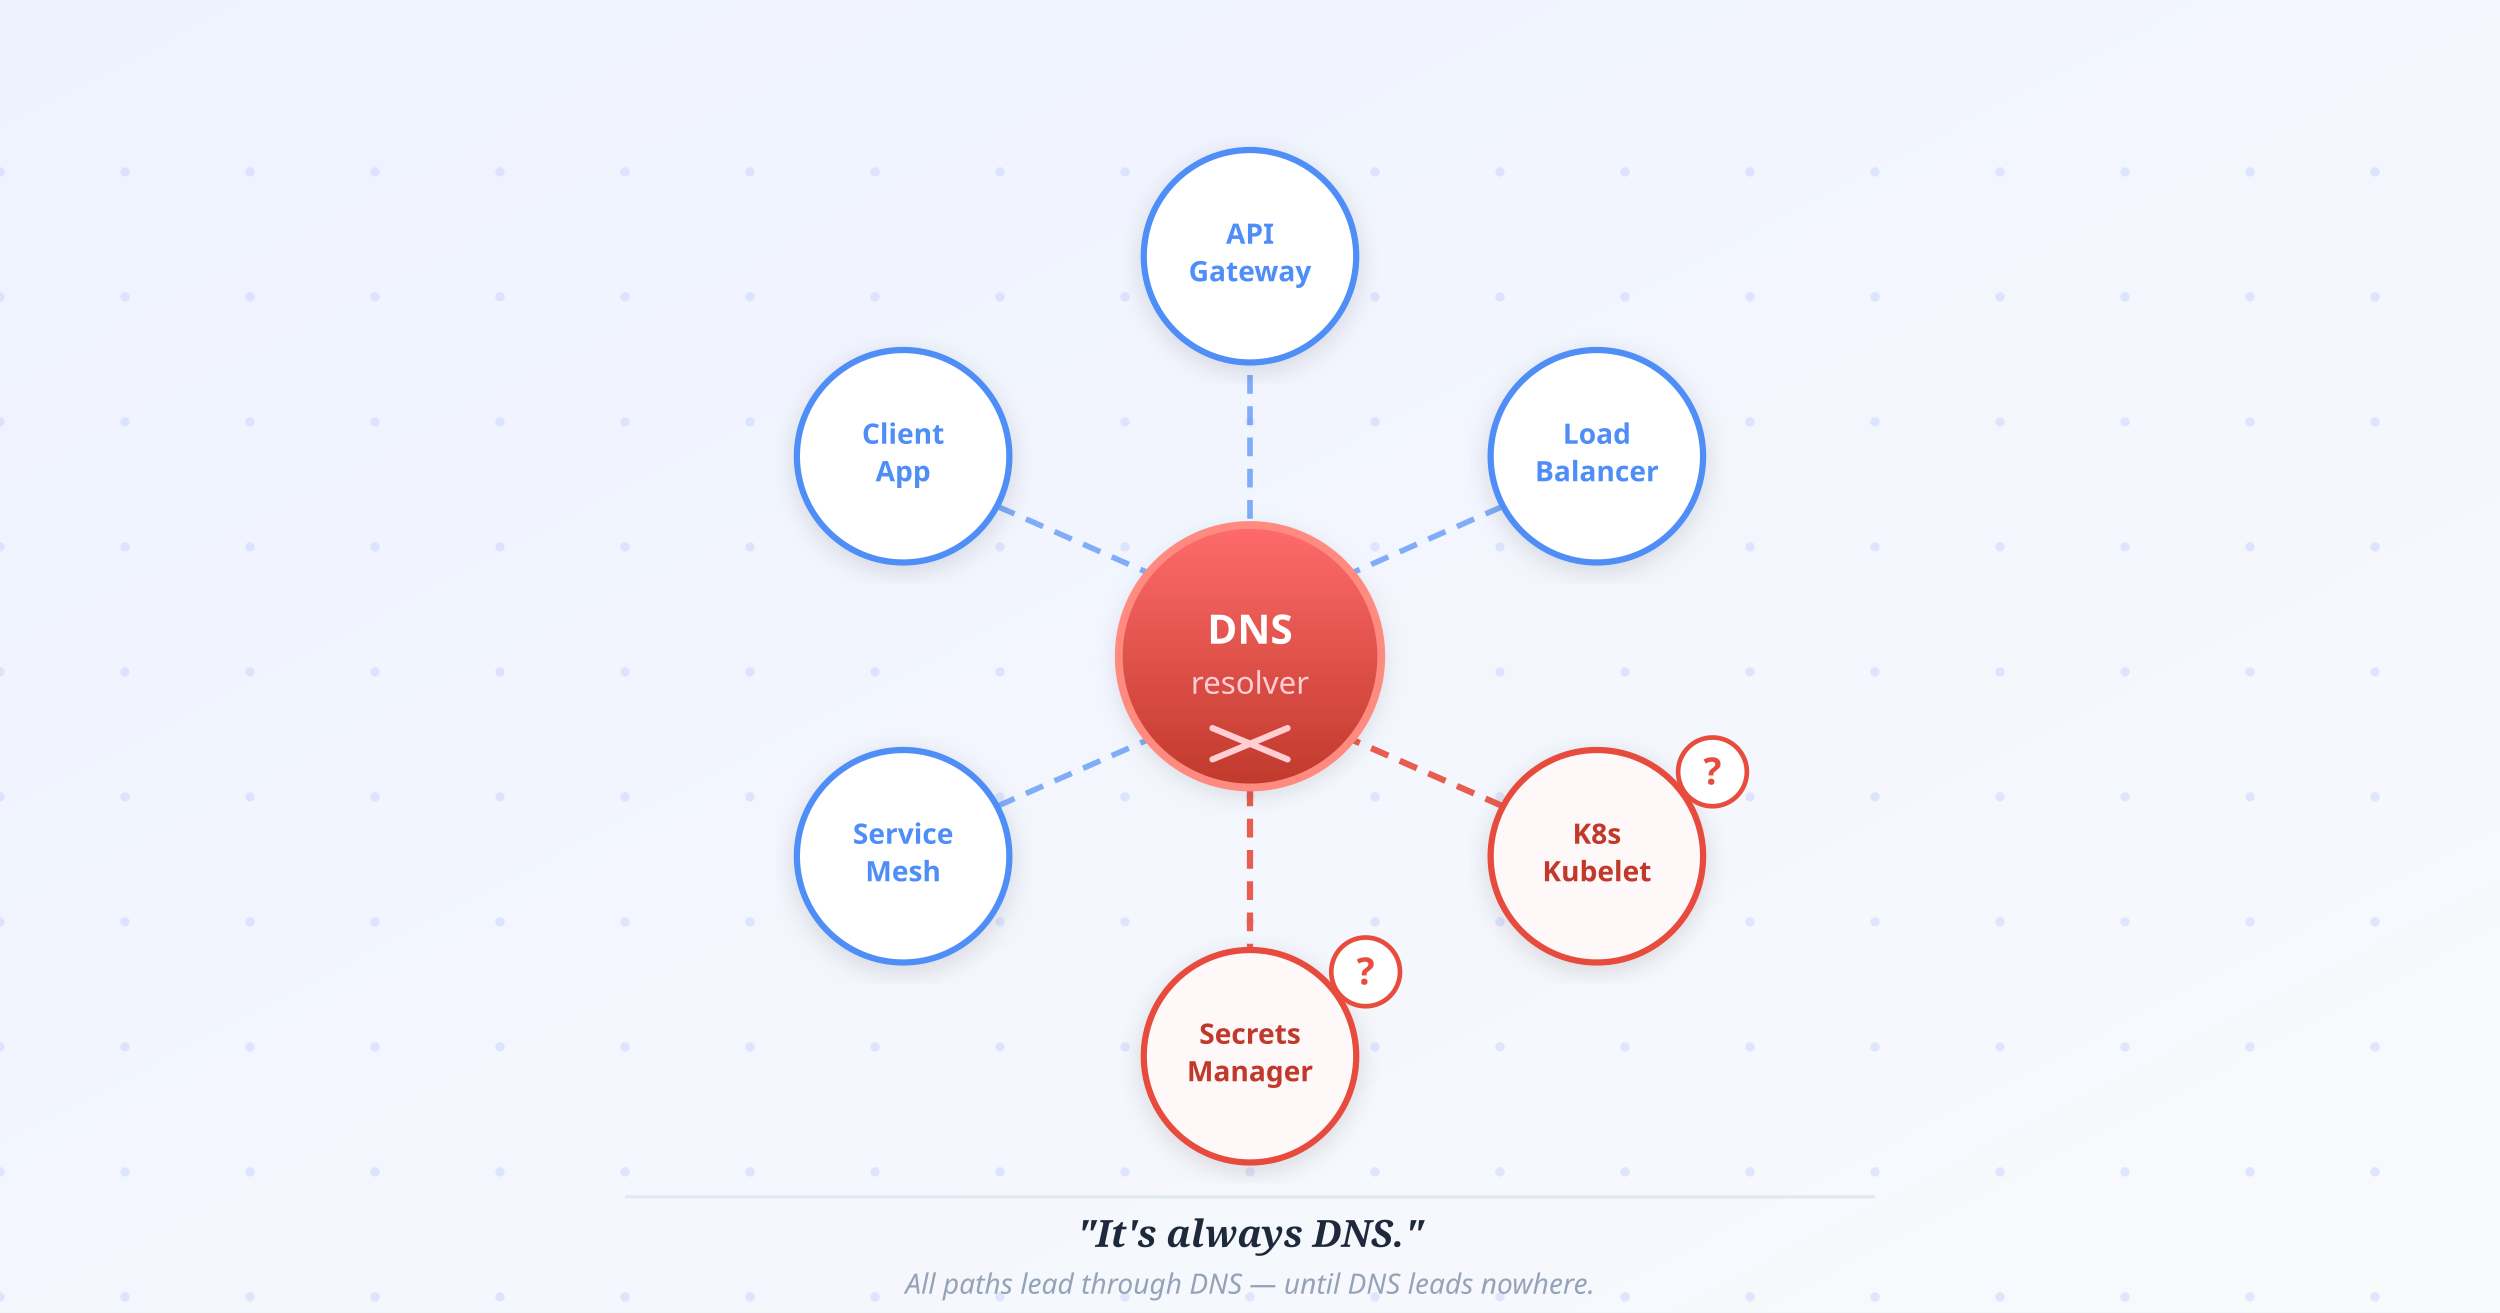
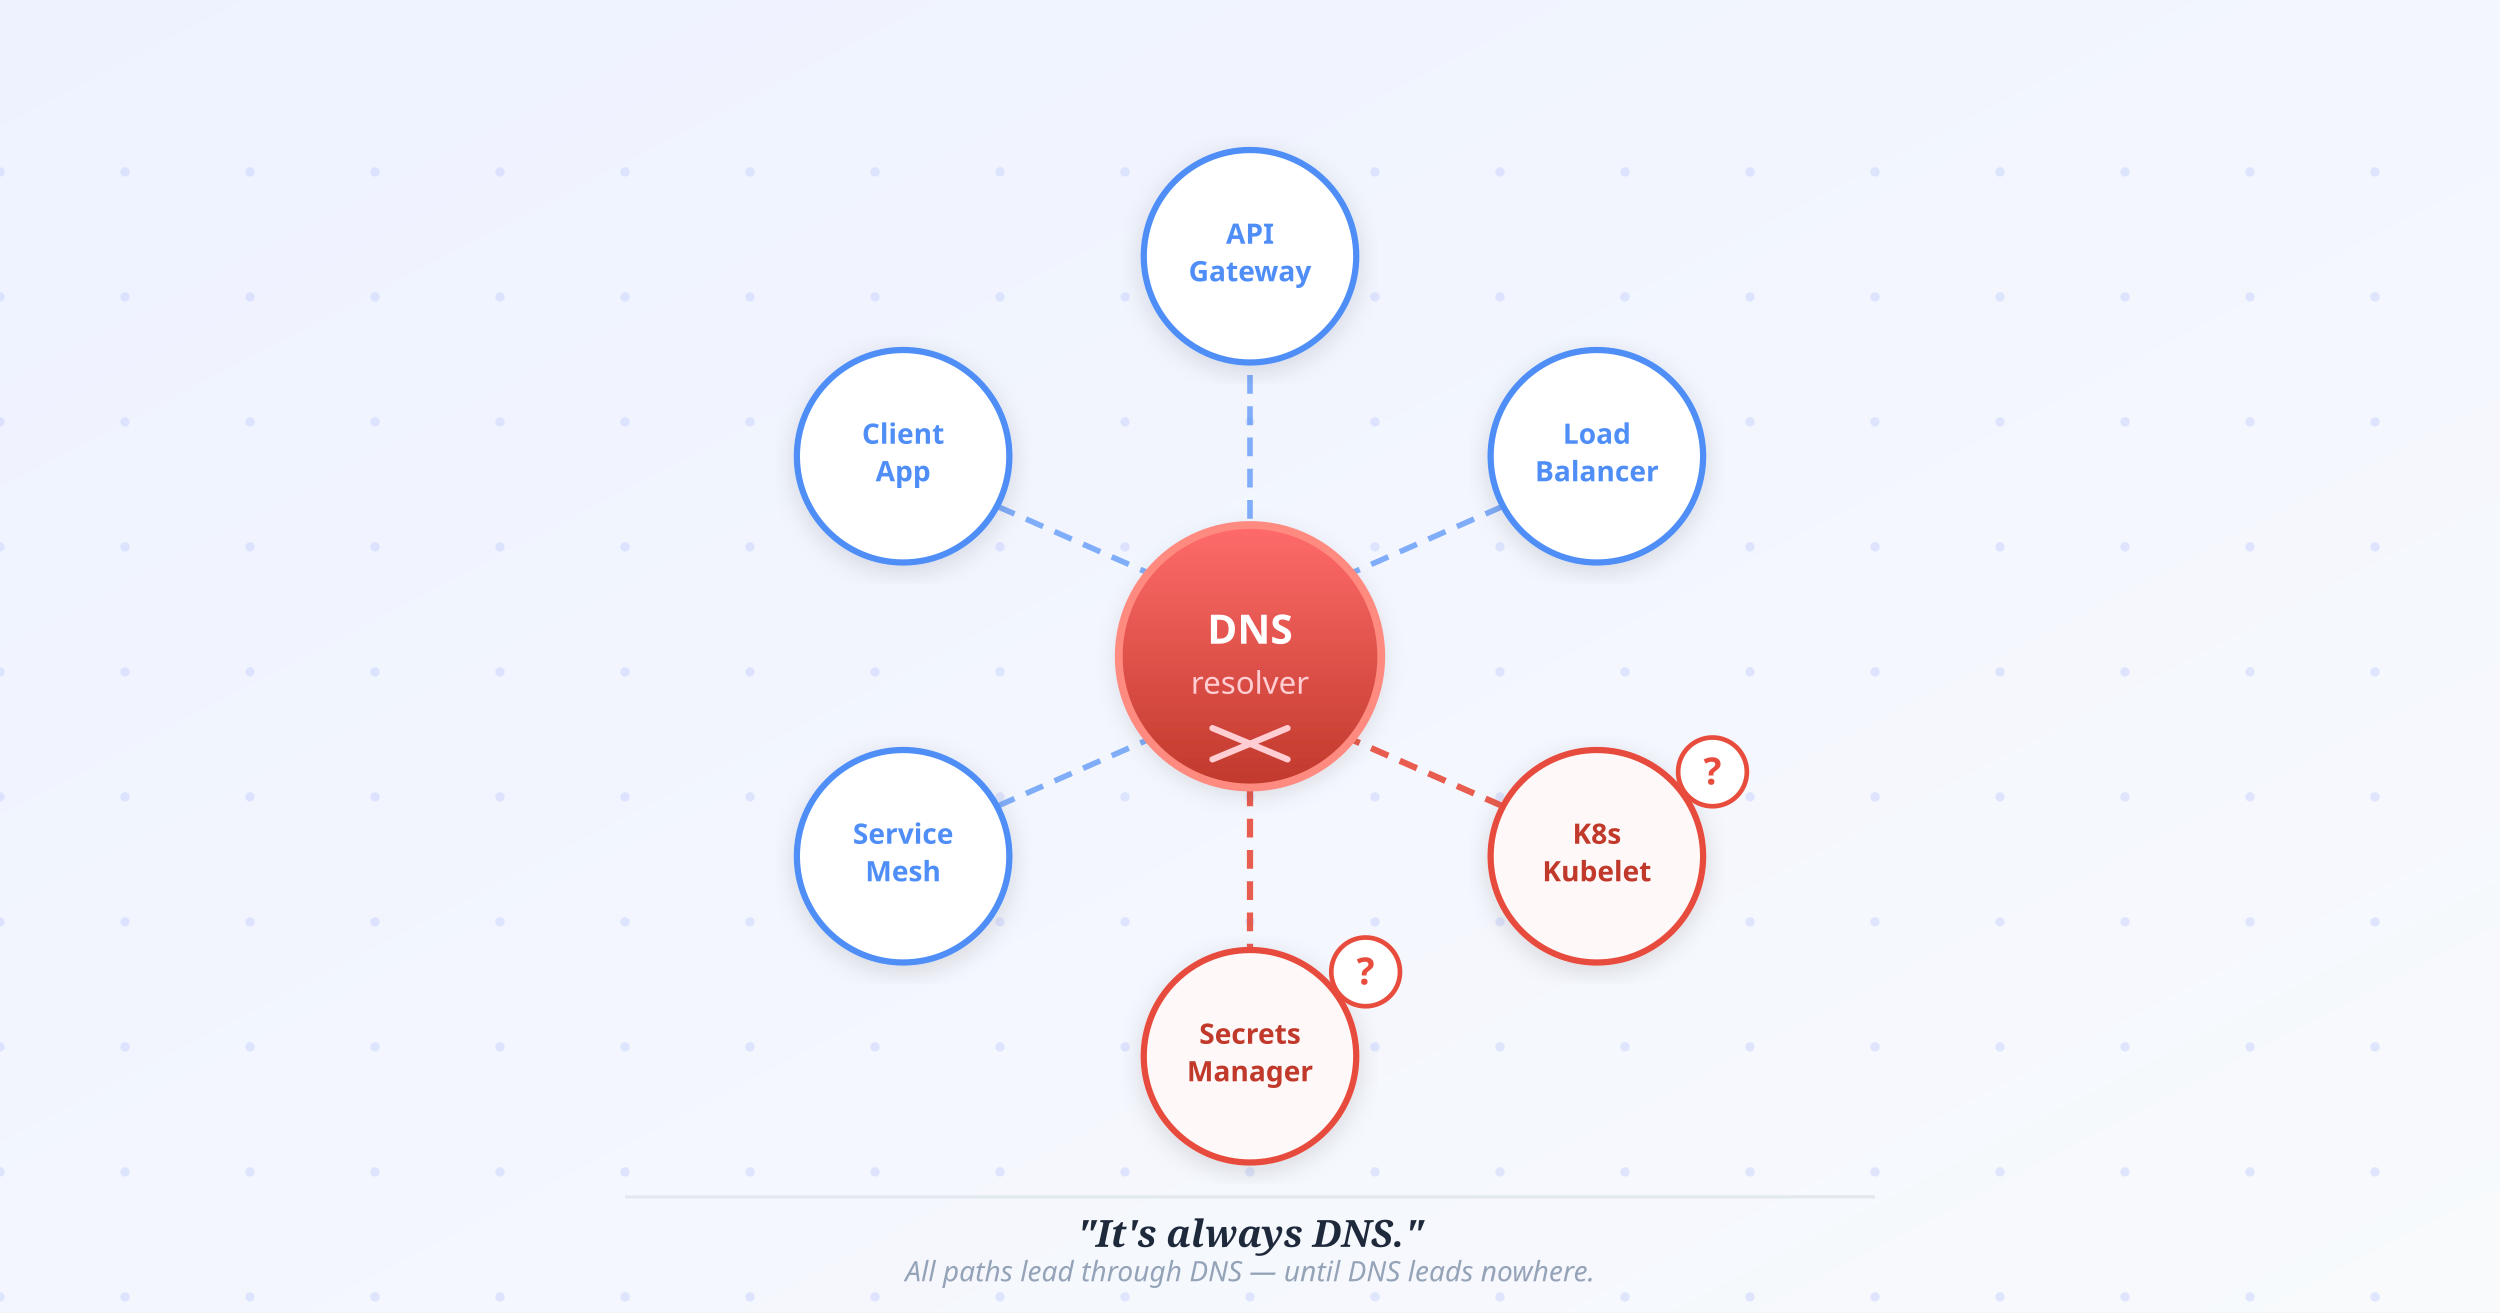
<svg xmlns="http://www.w3.org/2000/svg" width="800" height="420" viewBox="0 -25 800 420" font-family="'Segoe UI',system-ui,sans-serif">
  <defs>
    <style>
      @keyframes dash { to { stroke-dashoffset: -24; } }
      @keyframes pulse { 0%,100% { opacity:1; } 50% { opacity:0.4; } }
      .flow { animation: dash 1.8s linear infinite; }
      .broken { animation: dash 1.8s linear infinite; }
      .blink { animation: pulse 1.2s ease-in-out infinite; }
    </style>
    <linearGradient id="bg" x1="0" y1="0" x2="1" y2="1" gradientUnits="objectBoundingBox">
      <stop offset="0%" stop-color="#eef2ff" />
      <stop offset="100%" stop-color="#f8fafc" />
    </linearGradient>
    <linearGradient id="dns-grad" x1="0" y1="0" x2="0" y2="1">
      <stop offset="0%" stop-color="#ff6b6b" />
      <stop offset="100%" stop-color="#c0392b" />
    </linearGradient>
    <filter id="glow">
      <feGaussianBlur stdDeviation="3" result="blur" />
      <feMerge>
        <feMergeNode in="blur" />
        <feMergeNode in="SourceGraphic" />
      </feMerge>
    </filter>
    <filter id="shadow">
      <feDropShadow dx="0" dy="2" stdDeviation="4" flood-color="#00000020" />
    </filter>
  </defs>
  <rect x="0" y="-25" width="800" height="420" fill="url(#bg)" />
  <g fill="#c7d2fe" opacity="0.5">
    <g id="col">
      <circle cy="30" cx="0" r="1.5" />
      <circle cy="70" cx="0" r="1.5" />
      <circle cy="110" cx="0" r="1.5" />
      <circle cy="150" cx="0" r="1.5" />
      <circle cy="190" cx="0" r="1.5" />
      <circle cy="230" cx="0" r="1.5" />
      <circle cy="270" cx="0" r="1.5" />
      <circle cy="310" cx="0" r="1.5" />
      <circle cy="350" cx="0" r="1.5" />
      <circle cy="390" cx="0" r="1.5" />
    </g>
    <use href="#col" x="40" />
    <use href="#col" x="80" />
    <use href="#col" x="120" />
    <use href="#col" x="160" />
    <use href="#col" x="200" />
    <use href="#col" x="240" />
    <use href="#col" x="280" />
    <use href="#col" x="320" />
    <use href="#col" x="360" />
    <use href="#col" x="400" />
    <use href="#col" x="440" />
    <use href="#col" x="480" />
    <use href="#col" x="520" />
    <use href="#col" x="560" />
    <use href="#col" x="600" />
    <use href="#col" x="640" />
    <use href="#col" x="680" />
    <use href="#col" x="720" />
    <use href="#col" x="760" />
  </g>
  <line x1="400" y1="85" x2="400" y2="155" stroke="#4f8ef7" stroke-width="1.8" stroke-dasharray="6 4" class="flow" opacity="0.7" />
  <line x1="490" y1="133" x2="422" y2="163" stroke="#4f8ef7" stroke-width="1.8" stroke-dasharray="6 4" class="flow" opacity="0.7" />
  <line x1="490" y1="237" x2="422" y2="207" stroke="#e74c3c" stroke-width="2" stroke-dasharray="6 4" class="broken" opacity="0.9" />
  <line x1="400" y1="283" x2="400" y2="215" stroke="#e74c3c" stroke-width="2" stroke-dasharray="6 4" class="broken" opacity="0.9" />
  <line x1="310" y1="237" x2="378" y2="207" stroke="#4f8ef7" stroke-width="1.8" stroke-dasharray="6 4" class="flow" opacity="0.7" />
  <line x1="310" y1="133" x2="378" y2="163" stroke="#4f8ef7" stroke-width="1.8" stroke-dasharray="6 4" class="flow" opacity="0.7" />
  <circle cx="400" cy="185" r="42" fill="url(#dns-grad)" filter="url(#shadow)" />
  <circle cx="400" cy="185" r="42" fill="none" stroke="#ff8a80" stroke-width="2.5" class="blink" />
  <text x="400" y="181" text-anchor="middle" fill="white" font-size="13" font-weight="700">DNS</text>
  <text x="400" y="197" text-anchor="middle" fill="#ffcdd2" font-size="10">resolver</text>
  <line x1="388" y1="208" x2="412" y2="218" stroke="#ffcdd2" stroke-width="2" stroke-linecap="round" />
  <line x1="412" y1="208" x2="388" y2="218" stroke="#ffcdd2" stroke-width="2" stroke-linecap="round" />
  <circle cx="400" cy="57" r="34" fill="white" stroke="#4f8ef7" stroke-width="2" filter="url(#shadow)" />
  <text x="400" y="53" text-anchor="middle" fill="#4f8ef7" font-size="9" font-weight="600">API</text>
  <text x="400" y="65" text-anchor="middle" fill="#4f8ef7" font-size="9" font-weight="600">Gateway</text>
  <circle cx="511" cy="121" r="34" fill="white" stroke="#4f8ef7" stroke-width="2" filter="url(#shadow)" />
  <text x="511" y="117" text-anchor="middle" fill="#4f8ef7" font-size="9" font-weight="600">Load</text>
  <text x="511" y="129" text-anchor="middle" fill="#4f8ef7" font-size="9" font-weight="600">Balancer</text>
  <circle cx="511" cy="249" r="34" fill="#fff8f8" stroke="#e74c3c" stroke-width="2" filter="url(#shadow)" />
  <text x="511" y="245" text-anchor="middle" fill="#c0392b" font-size="9" font-weight="600">K8s</text>
  <text x="511" y="257" text-anchor="middle" fill="#c0392b" font-size="9" font-weight="600">Kubelet</text>
  <circle cx="400" cy="313" r="34" fill="#fff8f8" stroke="#e74c3c" stroke-width="2" filter="url(#shadow)" />
  <text x="400" y="309" text-anchor="middle" fill="#c0392b" font-size="9" font-weight="600">Secrets</text>
  <text x="400" y="321" text-anchor="middle" fill="#c0392b" font-size="9" font-weight="600">Manager</text>
  <circle cx="289" cy="249" r="34" fill="white" stroke="#4f8ef7" stroke-width="2" filter="url(#shadow)" />
  <text x="289" y="245" text-anchor="middle" fill="#4f8ef7" font-size="9" font-weight="600">Service</text>
  <text x="289" y="257" text-anchor="middle" fill="#4f8ef7" font-size="9" font-weight="600">Mesh</text>
  <circle cx="289" cy="121" r="34" fill="white" stroke="#4f8ef7" stroke-width="2" filter="url(#shadow)" />
  <text x="289" y="117" text-anchor="middle" fill="#4f8ef7" font-size="9" font-weight="600">Client</text>
  <text x="289" y="129" text-anchor="middle" fill="#4f8ef7" font-size="9" font-weight="600">App</text>
  <g class="blink">
    <circle cx="548" cy="222" r="11" fill="white" stroke="#e74c3c" stroke-width="1.5" />
    <text x="548" y="226" text-anchor="middle" fill="#e74c3c" font-size="12" font-weight="700">?</text>
  </g>
  <g class="blink">
    <circle cx="437" cy="286" r="11" fill="white" stroke="#e74c3c" stroke-width="1.5" />
    <text x="437" y="290" text-anchor="middle" fill="#e74c3c" font-size="12" font-weight="700">?</text>
  </g>
  <line x1="200" y1="358" x2="600" y2="358" stroke="#e2e8f0" stroke-width="1" />
  <text x="400" y="374" text-anchor="middle" fill="#1e293b" font-size="12" font-weight="700" font-family="Georgia,serif" font-style="italic">"It's always DNS."</text>
-   <text x="400" y="389" text-anchor="middle" fill="#94a3b8" font-size="9" font-style="italic">All paths lead through DNS — until DNS leads nowhere.</text>
+   <text x="400" y="385" text-anchor="middle" fill="#94a3b8" font-size="9" font-style="italic">All paths lead through DNS — until DNS leads nowhere.</text>
</svg>
